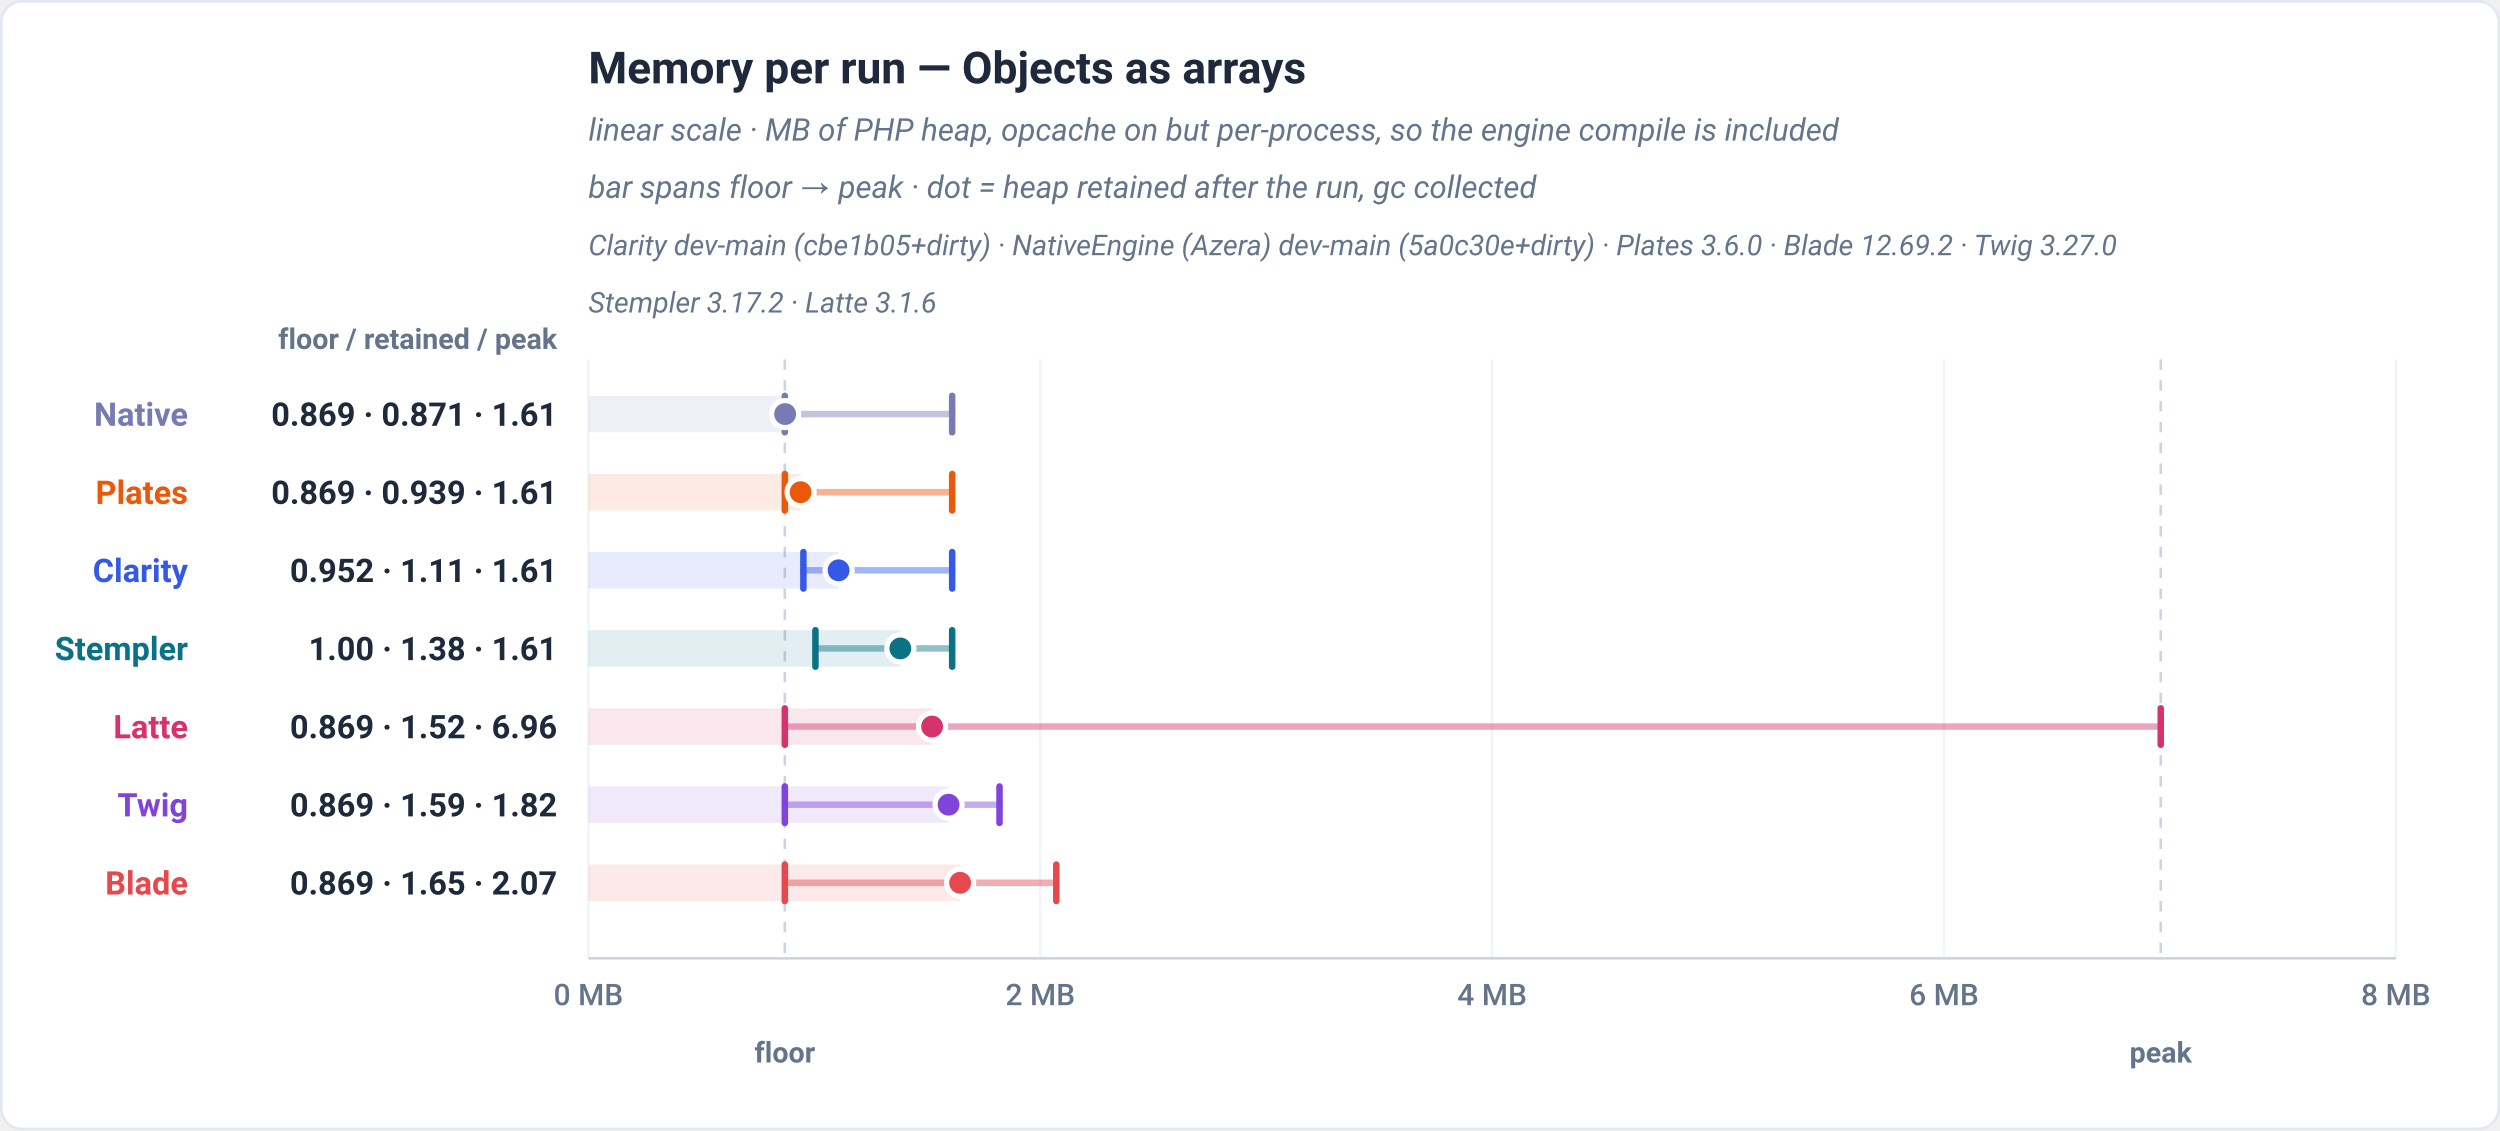
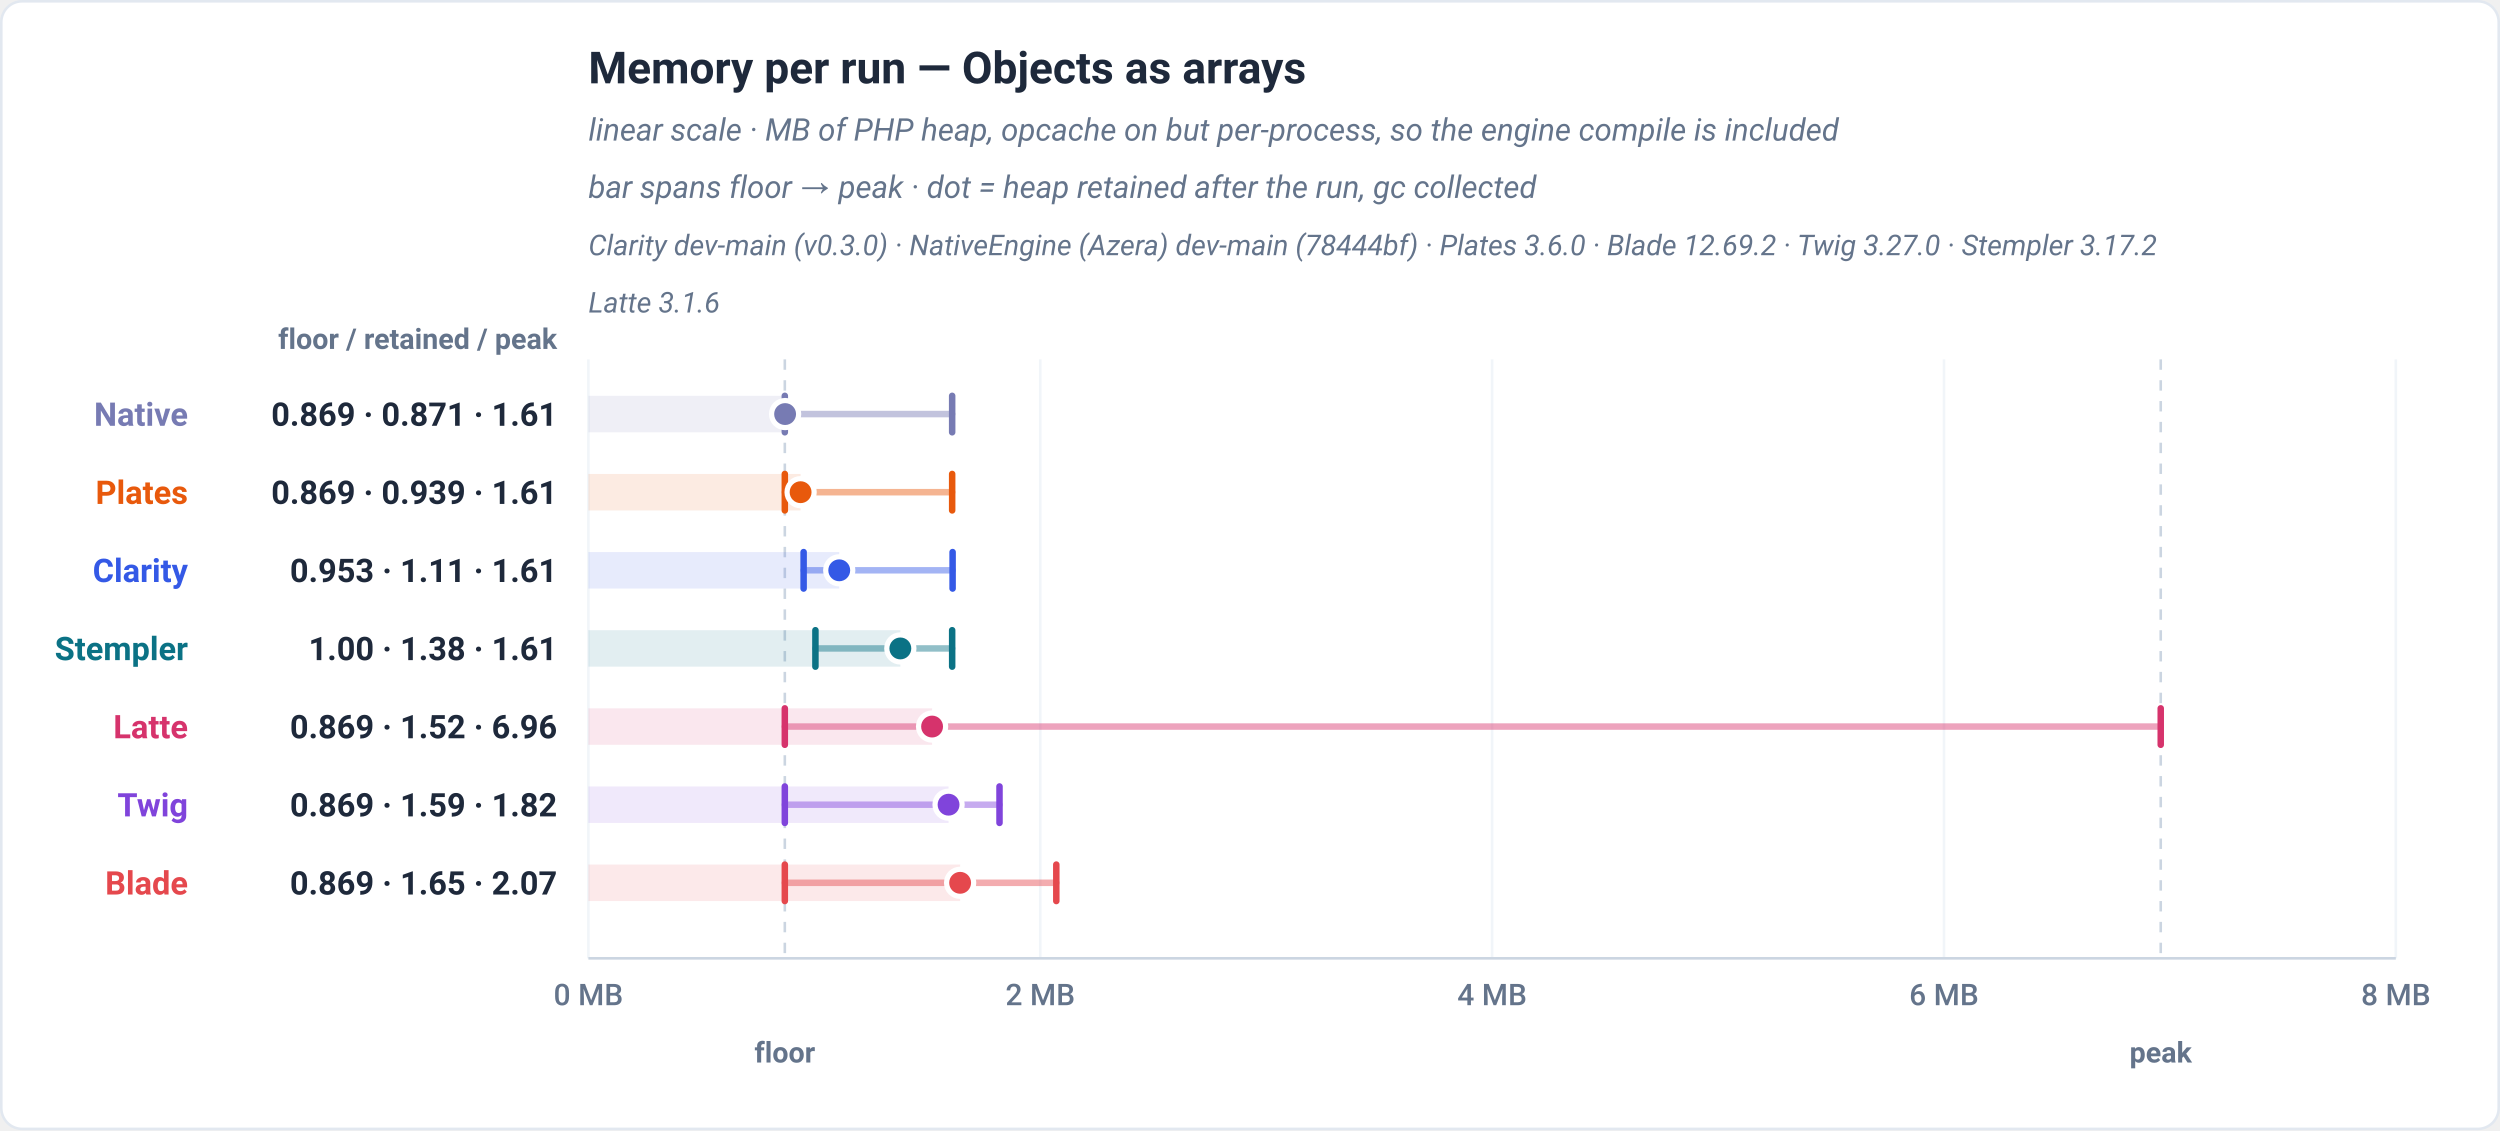
<svg xmlns="http://www.w3.org/2000/svg" viewBox="0 0 960 434" width="960" height="434" role="img" font-family="-apple-system,BlinkMacSystemFont,'Segoe UI',Roboto,Helvetica,Arial,sans-serif">
  <rect x="0.5" y="0.5" width="959" height="433" rx="8" fill="#ffffff" stroke="#e2e8f0" />
  <text x="225.94" y="32" font-family="-apple-system,BlinkMacSystemFont,'Segoe UI',Roboto,Helvetica,Arial,sans-serif" font-size="17" font-weight="700" fill="#1e293b" text-anchor="start">Memory per run — Objects as arrays</text>
  <text x="225.94" y="54" font-family="-apple-system,BlinkMacSystemFont,'Segoe UI',Roboto,Helvetica,Arial,sans-serif" font-size="12" font-weight="400" fill="#64748b" text-anchor="start" font-style="italic">linear scale · MB of PHP heap, opcache on but per-process, so the engine compile is included</text>
  <text x="225.94" y="76" font-family="-apple-system,BlinkMacSystemFont,'Segoe UI',Roboto,Helvetica,Arial,sans-serif" font-size="12" font-weight="400" fill="#64748b" text-anchor="start" font-style="italic">bar spans floor → peak · dot = heap retained after the run, gc collected</text>
-   <text x="225.94" y="98" font-family="-apple-system,BlinkMacSystemFont,'Segoe UI',Roboto,Helvetica,Arial,sans-serif" font-size="11" font-weight="400" fill="#64748b" text-anchor="start" font-style="italic">Clarity dev-main (cbe1b05+dirty) · NativeEngine (Azera) dev-main (5a0c30e+dirty) · Plates 3.6.0 · Blade 12.69.2 · Twig 3.27.0</text>
-   <text x="225.94" y="120" font-family="-apple-system,BlinkMacSystemFont,'Segoe UI',Roboto,Helvetica,Arial,sans-serif" font-size="11" font-weight="400" fill="#64748b" text-anchor="start" font-style="italic">Stempler 3.17.2 · Latte 3.1.6</text>
+   <text x="225.94" y="98" font-family="-apple-system,BlinkMacSystemFont,'Segoe UI',Roboto,Helvetica,Arial,sans-serif" font-size="11" font-weight="400" fill="#64748b" text-anchor="start" font-style="italic">Clarity dev-main (v0.3.0) · NativeEngine (Azera) dev-main (78444bf) · Plates 3.6.0 · Blade 12.69.2 · Twig 3.27.0 · Stempler 3.17.2</text>
+   <text x="225.94" y="120" font-family="-apple-system,BlinkMacSystemFont,'Segoe UI',Roboto,Helvetica,Arial,sans-serif" font-size="11" font-weight="400" fill="#64748b" text-anchor="start" font-style="italic">Latte 3.1.6</text>
  <text x="213.94" y="134" font-family="-apple-system,BlinkMacSystemFont,'Segoe UI',Roboto,Helvetica,Arial,sans-serif" font-size="11" font-weight="600" fill="#64748b" text-anchor="end">floor / retained / peak</text>
  <line x1="225.94" y1="138" x2="225.94" y2="368" stroke="#f1f5f9" stroke-width="1" />
  <text x="225.94" y="386" font-family="-apple-system,BlinkMacSystemFont,'Segoe UI',Roboto,Helvetica,Arial,sans-serif" font-size="11.5" font-weight="500" fill="#64748b" text-anchor="middle">0 MB</text>
  <line x1="399.46" y1="138" x2="399.46" y2="368" stroke="#f1f5f9" stroke-width="1" />
  <text x="399.46" y="386" font-family="-apple-system,BlinkMacSystemFont,'Segoe UI',Roboto,Helvetica,Arial,sans-serif" font-size="11.5" font-weight="500" fill="#64748b" text-anchor="middle">2 MB</text>
  <line x1="572.97" y1="138" x2="572.97" y2="368" stroke="#f1f5f9" stroke-width="1" />
  <text x="572.97" y="386" font-family="-apple-system,BlinkMacSystemFont,'Segoe UI',Roboto,Helvetica,Arial,sans-serif" font-size="11.5" font-weight="500" fill="#64748b" text-anchor="middle">4 MB</text>
  <line x1="746.49" y1="138" x2="746.49" y2="368" stroke="#f1f5f9" stroke-width="1" />
  <text x="746.49" y="386" font-family="-apple-system,BlinkMacSystemFont,'Segoe UI',Roboto,Helvetica,Arial,sans-serif" font-size="11.5" font-weight="500" fill="#64748b" text-anchor="middle">6 MB</text>
  <line x1="920" y1="138" x2="920" y2="368" stroke="#f1f5f9" stroke-width="1" />
  <text x="920" y="386" font-family="-apple-system,BlinkMacSystemFont,'Segoe UI',Roboto,Helvetica,Arial,sans-serif" font-size="11.5" font-weight="500" fill="#64748b" text-anchor="middle">8 MB</text>
  <line x1="301.37" y1="138" x2="301.37" y2="368" stroke="#cbd5e1" stroke-width="1" stroke-dasharray="4 4" />
  <text x="301.37" y="408" font-family="-apple-system,BlinkMacSystemFont,'Segoe UI',Roboto,Helvetica,Arial,sans-serif" font-size="11" font-weight="600" fill="#64748b" text-anchor="middle">floor</text>
  <line x1="829.72" y1="138" x2="829.72" y2="368" stroke="#cbd5e1" stroke-width="1" stroke-dasharray="4 4" />
  <text x="829.72" y="408" font-family="-apple-system,BlinkMacSystemFont,'Segoe UI',Roboto,Helvetica,Arial,sans-serif" font-size="11" font-weight="600" fill="#64748b" text-anchor="middle">peak</text>
  <line x1="225.94" y1="368" x2="920" y2="368" stroke="#cbd5e1" stroke-width="1" />
-   <rect x="225.94" y="152" width="75.55" height="14" fill="#777bb3" fill-opacity="0.12" />
+   <rect x="225.94" y="152" width="75.54" height="14" fill="#777bb3" fill-opacity="0.12" />
  <line x1="301.37" y1="159" x2="365.63" y2="159" stroke="#777bb3" stroke-width="2.5" stroke-linecap="round" opacity="0.45" />
  <line x1="301.37" y1="152" x2="301.37" y2="166" stroke="#777bb3" stroke-width="2.5" stroke-linecap="round" />
  <line x1="365.63" y1="152" x2="365.63" y2="166" stroke="#777bb3" stroke-width="2.5" stroke-linecap="round" />
-   <circle cx="301.49" cy="159" r="5.2" fill="#777bb3" stroke="#ffffff" stroke-width="2" />
+   <circle cx="301.48" cy="159" r="5.2" fill="#777bb3" stroke="#ffffff" stroke-width="2" />
  <text x="72.18" y="163.5" font-family="-apple-system,BlinkMacSystemFont,'Segoe UI',Roboto,Helvetica,Arial,sans-serif" font-size="12.5" font-weight="700" fill="#777bb3" text-anchor="end">Native</text>
  <text x="213.94" y="163.5" font-family="-apple-system,BlinkMacSystemFont,'Segoe UI',Roboto,Helvetica,Arial,sans-serif" font-size="12.5" font-weight="700" fill="#1e293b" text-anchor="end">0.869 · 0.871 · 1.61</text>
  <rect x="225.94" y="182" width="81.49" height="14" fill="#e8590c" fill-opacity="0.12" />
  <line x1="301.37" y1="189" x2="365.63" y2="189" stroke="#e8590c" stroke-width="2.5" stroke-linecap="round" opacity="0.45" />
  <line x1="301.37" y1="182" x2="301.37" y2="196" stroke="#e8590c" stroke-width="2.5" stroke-linecap="round" />
  <line x1="365.63" y1="182" x2="365.63" y2="196" stroke="#e8590c" stroke-width="2.5" stroke-linecap="round" />
  <circle cx="307.43" cy="189" r="5.2" fill="#e8590c" stroke="#ffffff" stroke-width="2" />
  <text x="72.18" y="193.5" font-family="-apple-system,BlinkMacSystemFont,'Segoe UI',Roboto,Helvetica,Arial,sans-serif" font-size="12.5" font-weight="700" fill="#e8590c" text-anchor="end">Plates</text>
  <text x="213.94" y="193.5" font-family="-apple-system,BlinkMacSystemFont,'Segoe UI',Roboto,Helvetica,Arial,sans-serif" font-size="12.5" font-weight="700" fill="#1e293b" text-anchor="end">0.869 · 0.939 · 1.61</text>
-   <rect x="225.94" y="212" width="96.08" height="14" fill="#3459e6" fill-opacity="0.12" />
-   <line x1="308.5" y1="219" x2="365.63" y2="219" stroke="#3459e6" stroke-width="2.5" stroke-linecap="round" opacity="0.45" />
-   <line x1="308.5" y1="212" x2="308.5" y2="226" stroke="#3459e6" stroke-width="2.5" stroke-linecap="round" />
-   <line x1="365.63" y1="212" x2="365.63" y2="226" stroke="#3459e6" stroke-width="2.5" stroke-linecap="round" />
-   <circle cx="322.02" cy="219" r="5.2" fill="#3459e6" stroke="#ffffff" stroke-width="2" />
+   <rect x="225.94" y="212" width="96.33" height="14" fill="#3459e6" fill-opacity="0.12" />
+   <line x1="308.59" y1="219" x2="365.8" y2="219" stroke="#3459e6" stroke-width="2.5" stroke-linecap="round" opacity="0.45" />
+   <line x1="308.59" y1="212" x2="308.59" y2="226" stroke="#3459e6" stroke-width="2.5" stroke-linecap="round" />
+   <line x1="365.8" y1="212" x2="365.8" y2="226" stroke="#3459e6" stroke-width="2.5" stroke-linecap="round" />
+   <circle cx="322.27" cy="219" r="5.2" fill="#3459e6" stroke="#ffffff" stroke-width="2" />
  <text x="72.18" y="223.5" font-family="-apple-system,BlinkMacSystemFont,'Segoe UI',Roboto,Helvetica,Arial,sans-serif" font-size="12.5" font-weight="700" fill="#3459e6" text-anchor="end">Clarity</text>
-   <text x="213.94" y="223.5" font-family="-apple-system,BlinkMacSystemFont,'Segoe UI',Roboto,Helvetica,Arial,sans-serif" font-size="12.5" font-weight="700" fill="#1e293b" text-anchor="end">0.952 · 1.11 · 1.61</text>
+   <text x="213.94" y="223.5" font-family="-apple-system,BlinkMacSystemFont,'Segoe UI',Roboto,Helvetica,Arial,sans-serif" font-size="12.5" font-weight="700" fill="#1e293b" text-anchor="end">0.953 · 1.11 · 1.61</text>
  <rect x="225.94" y="242" width="119.79" height="14" fill="#0b7285" fill-opacity="0.12" />
  <line x1="313.12" y1="249" x2="365.63" y2="249" stroke="#0b7285" stroke-width="2.5" stroke-linecap="round" opacity="0.45" />
  <line x1="313.12" y1="242" x2="313.12" y2="256" stroke="#0b7285" stroke-width="2.5" stroke-linecap="round" />
  <line x1="365.63" y1="242" x2="365.63" y2="256" stroke="#0b7285" stroke-width="2.5" stroke-linecap="round" />
  <circle cx="345.73" cy="249" r="5.2" fill="#0b7285" stroke="#ffffff" stroke-width="2" />
  <text x="72.18" y="253.5" font-family="-apple-system,BlinkMacSystemFont,'Segoe UI',Roboto,Helvetica,Arial,sans-serif" font-size="12.5" font-weight="700" fill="#0b7285" text-anchor="end">Stempler</text>
  <text x="213.94" y="253.5" font-family="-apple-system,BlinkMacSystemFont,'Segoe UI',Roboto,Helvetica,Arial,sans-serif" font-size="12.5" font-weight="700" fill="#1e293b" text-anchor="end">1.00 · 1.38 · 1.61</text>
  <rect x="225.94" y="272" width="131.98" height="14" fill="#d6336c" fill-opacity="0.12" />
  <line x1="301.37" y1="279" x2="829.72" y2="279" stroke="#d6336c" stroke-width="2.5" stroke-linecap="round" opacity="0.45" />
  <line x1="301.37" y1="272" x2="301.37" y2="286" stroke="#d6336c" stroke-width="2.5" stroke-linecap="round" />
  <line x1="829.72" y1="272" x2="829.72" y2="286" stroke="#d6336c" stroke-width="2.5" stroke-linecap="round" />
  <circle cx="357.92" cy="279" r="5.2" fill="#d6336c" stroke="#ffffff" stroke-width="2" />
  <text x="72.18" y="283.5" font-family="-apple-system,BlinkMacSystemFont,'Segoe UI',Roboto,Helvetica,Arial,sans-serif" font-size="12.5" font-weight="700" fill="#d6336c" text-anchor="end">Latte</text>
  <text x="213.94" y="283.5" font-family="-apple-system,BlinkMacSystemFont,'Segoe UI',Roboto,Helvetica,Arial,sans-serif" font-size="12.5" font-weight="700" fill="#1e293b" text-anchor="end">0.869 · 1.52 · 6.96</text>
  <rect x="225.94" y="302" width="138.31" height="14" fill="#8044db" fill-opacity="0.12" />
-   <line x1="301.37" y1="309" x2="383.82" y2="309" stroke="#8044db" stroke-width="2.5" stroke-linecap="round" opacity="0.45" />
+   <line x1="301.37" y1="309" x2="383.81" y2="309" stroke="#8044db" stroke-width="2.5" stroke-linecap="round" opacity="0.45" />
  <line x1="301.37" y1="302" x2="301.37" y2="316" stroke="#8044db" stroke-width="2.5" stroke-linecap="round" />
-   <line x1="383.82" y1="302" x2="383.82" y2="316" stroke="#8044db" stroke-width="2.5" stroke-linecap="round" />
+   <line x1="383.81" y1="302" x2="383.81" y2="316" stroke="#8044db" stroke-width="2.5" stroke-linecap="round" />
  <circle cx="364.25" cy="309" r="5.2" fill="#8044db" stroke="#ffffff" stroke-width="2" />
  <text x="72.18" y="313.5" font-family="-apple-system,BlinkMacSystemFont,'Segoe UI',Roboto,Helvetica,Arial,sans-serif" font-size="12.5" font-weight="700" fill="#8044db" text-anchor="end">Twig</text>
  <text x="213.94" y="313.5" font-family="-apple-system,BlinkMacSystemFont,'Segoe UI',Roboto,Helvetica,Arial,sans-serif" font-size="12.5" font-weight="700" fill="#1e293b" text-anchor="end">0.869 · 1.59 · 1.82</text>
  <rect x="225.94" y="332" width="142.75" height="14" fill="#e5484d" fill-opacity="0.12" />
  <line x1="301.37" y1="339" x2="405.62" y2="339" stroke="#e5484d" stroke-width="2.5" stroke-linecap="round" opacity="0.45" />
  <line x1="301.37" y1="332" x2="301.37" y2="346" stroke="#e5484d" stroke-width="2.5" stroke-linecap="round" />
  <line x1="405.62" y1="332" x2="405.62" y2="346" stroke="#e5484d" stroke-width="2.5" stroke-linecap="round" />
  <circle cx="368.69" cy="339" r="5.2" fill="#e5484d" stroke="#ffffff" stroke-width="2" />
  <text x="72.18" y="343.5" font-family="-apple-system,BlinkMacSystemFont,'Segoe UI',Roboto,Helvetica,Arial,sans-serif" font-size="12.5" font-weight="700" fill="#e5484d" text-anchor="end">Blade</text>
  <text x="213.94" y="343.5" font-family="-apple-system,BlinkMacSystemFont,'Segoe UI',Roboto,Helvetica,Arial,sans-serif" font-size="12.5" font-weight="700" fill="#1e293b" text-anchor="end">0.869 · 1.65 · 2.07</text>
</svg>
